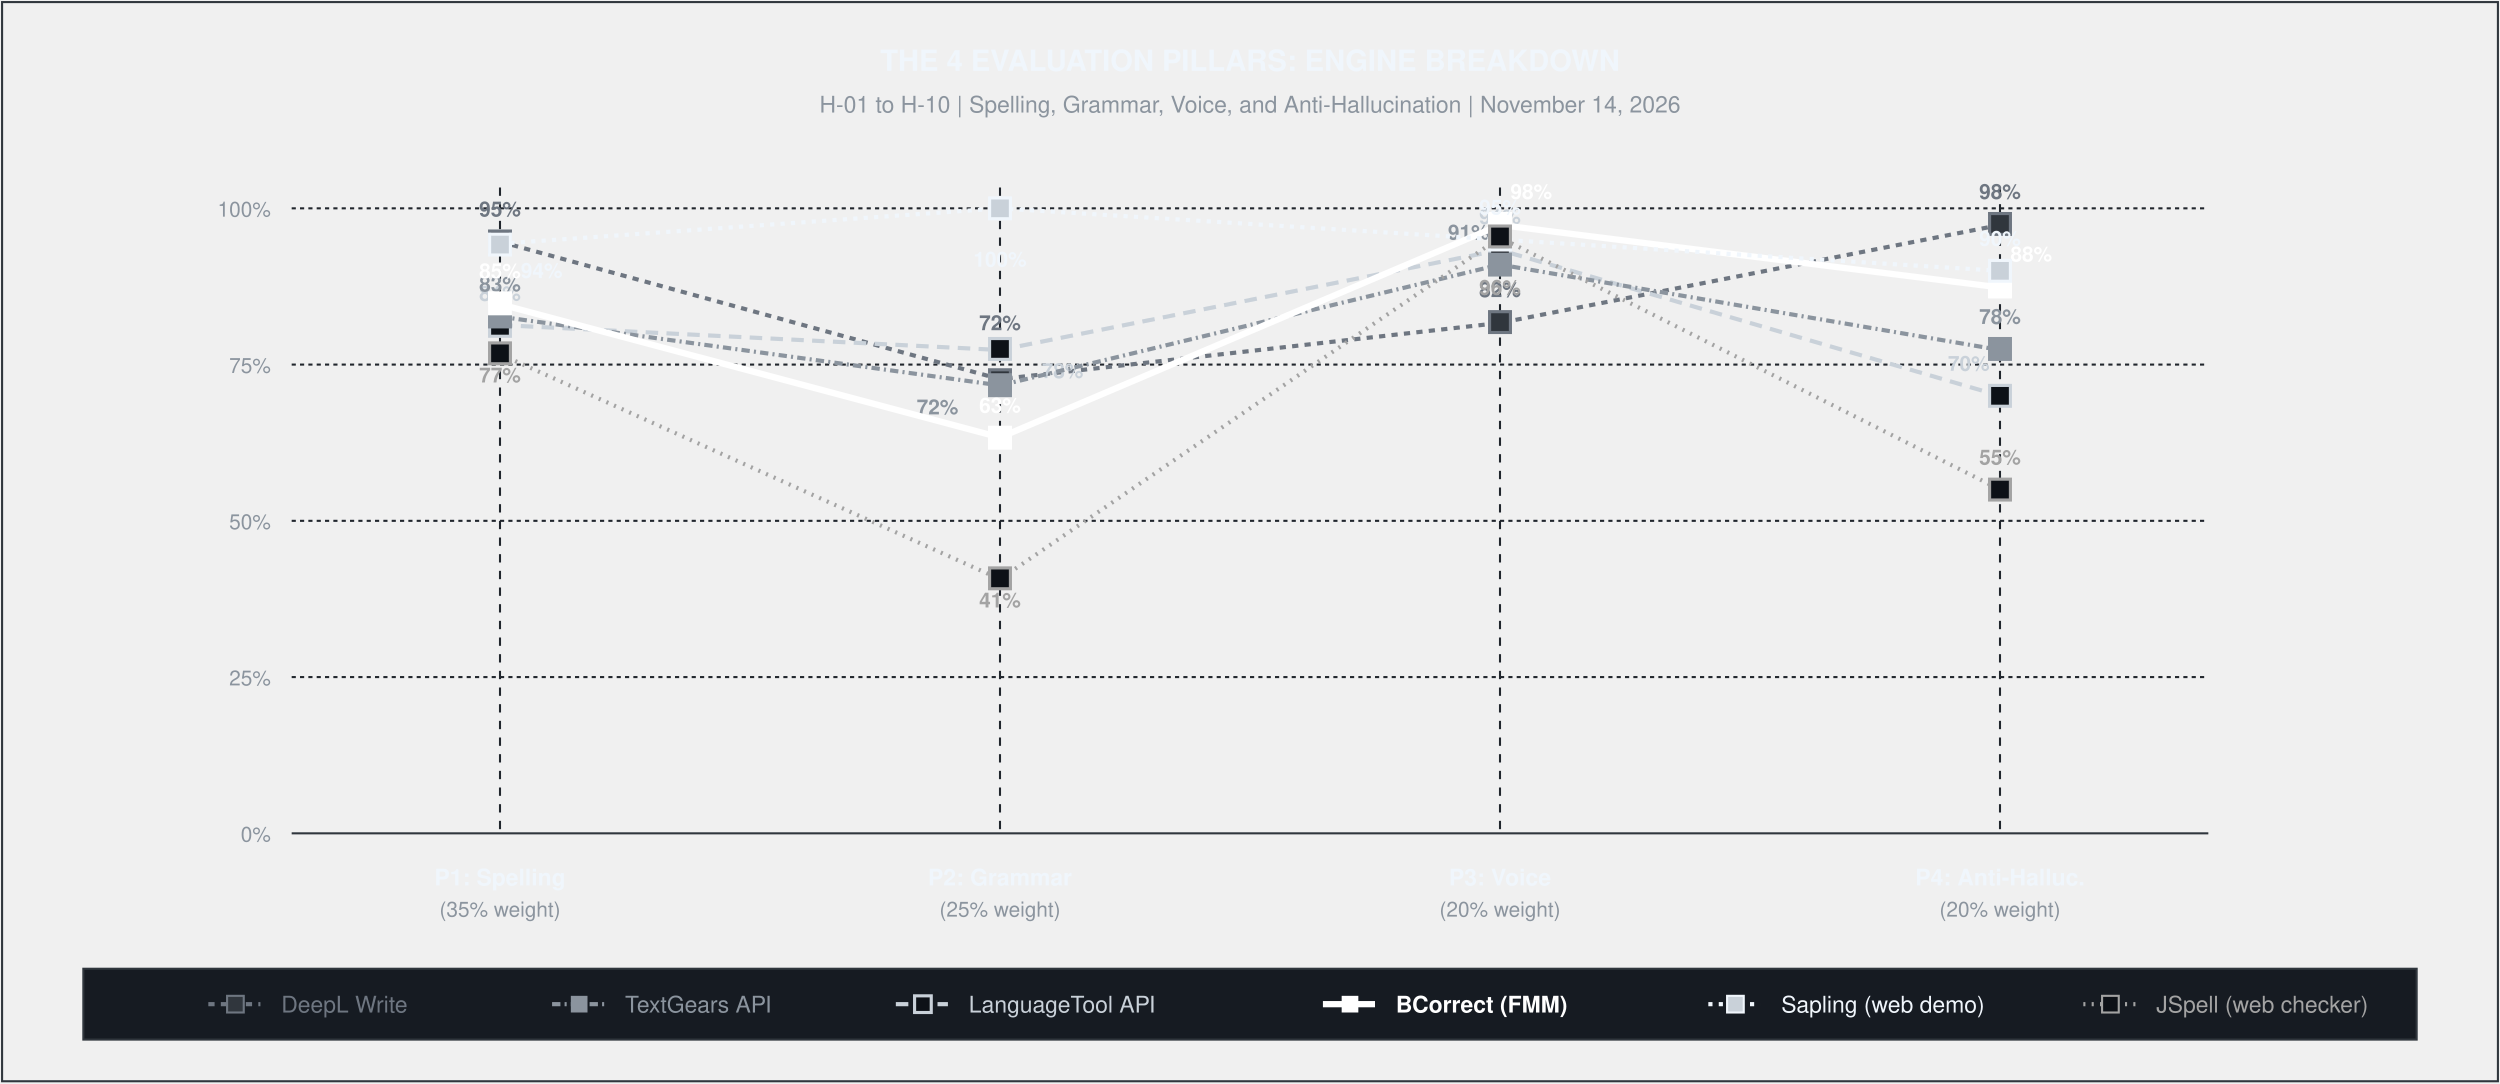
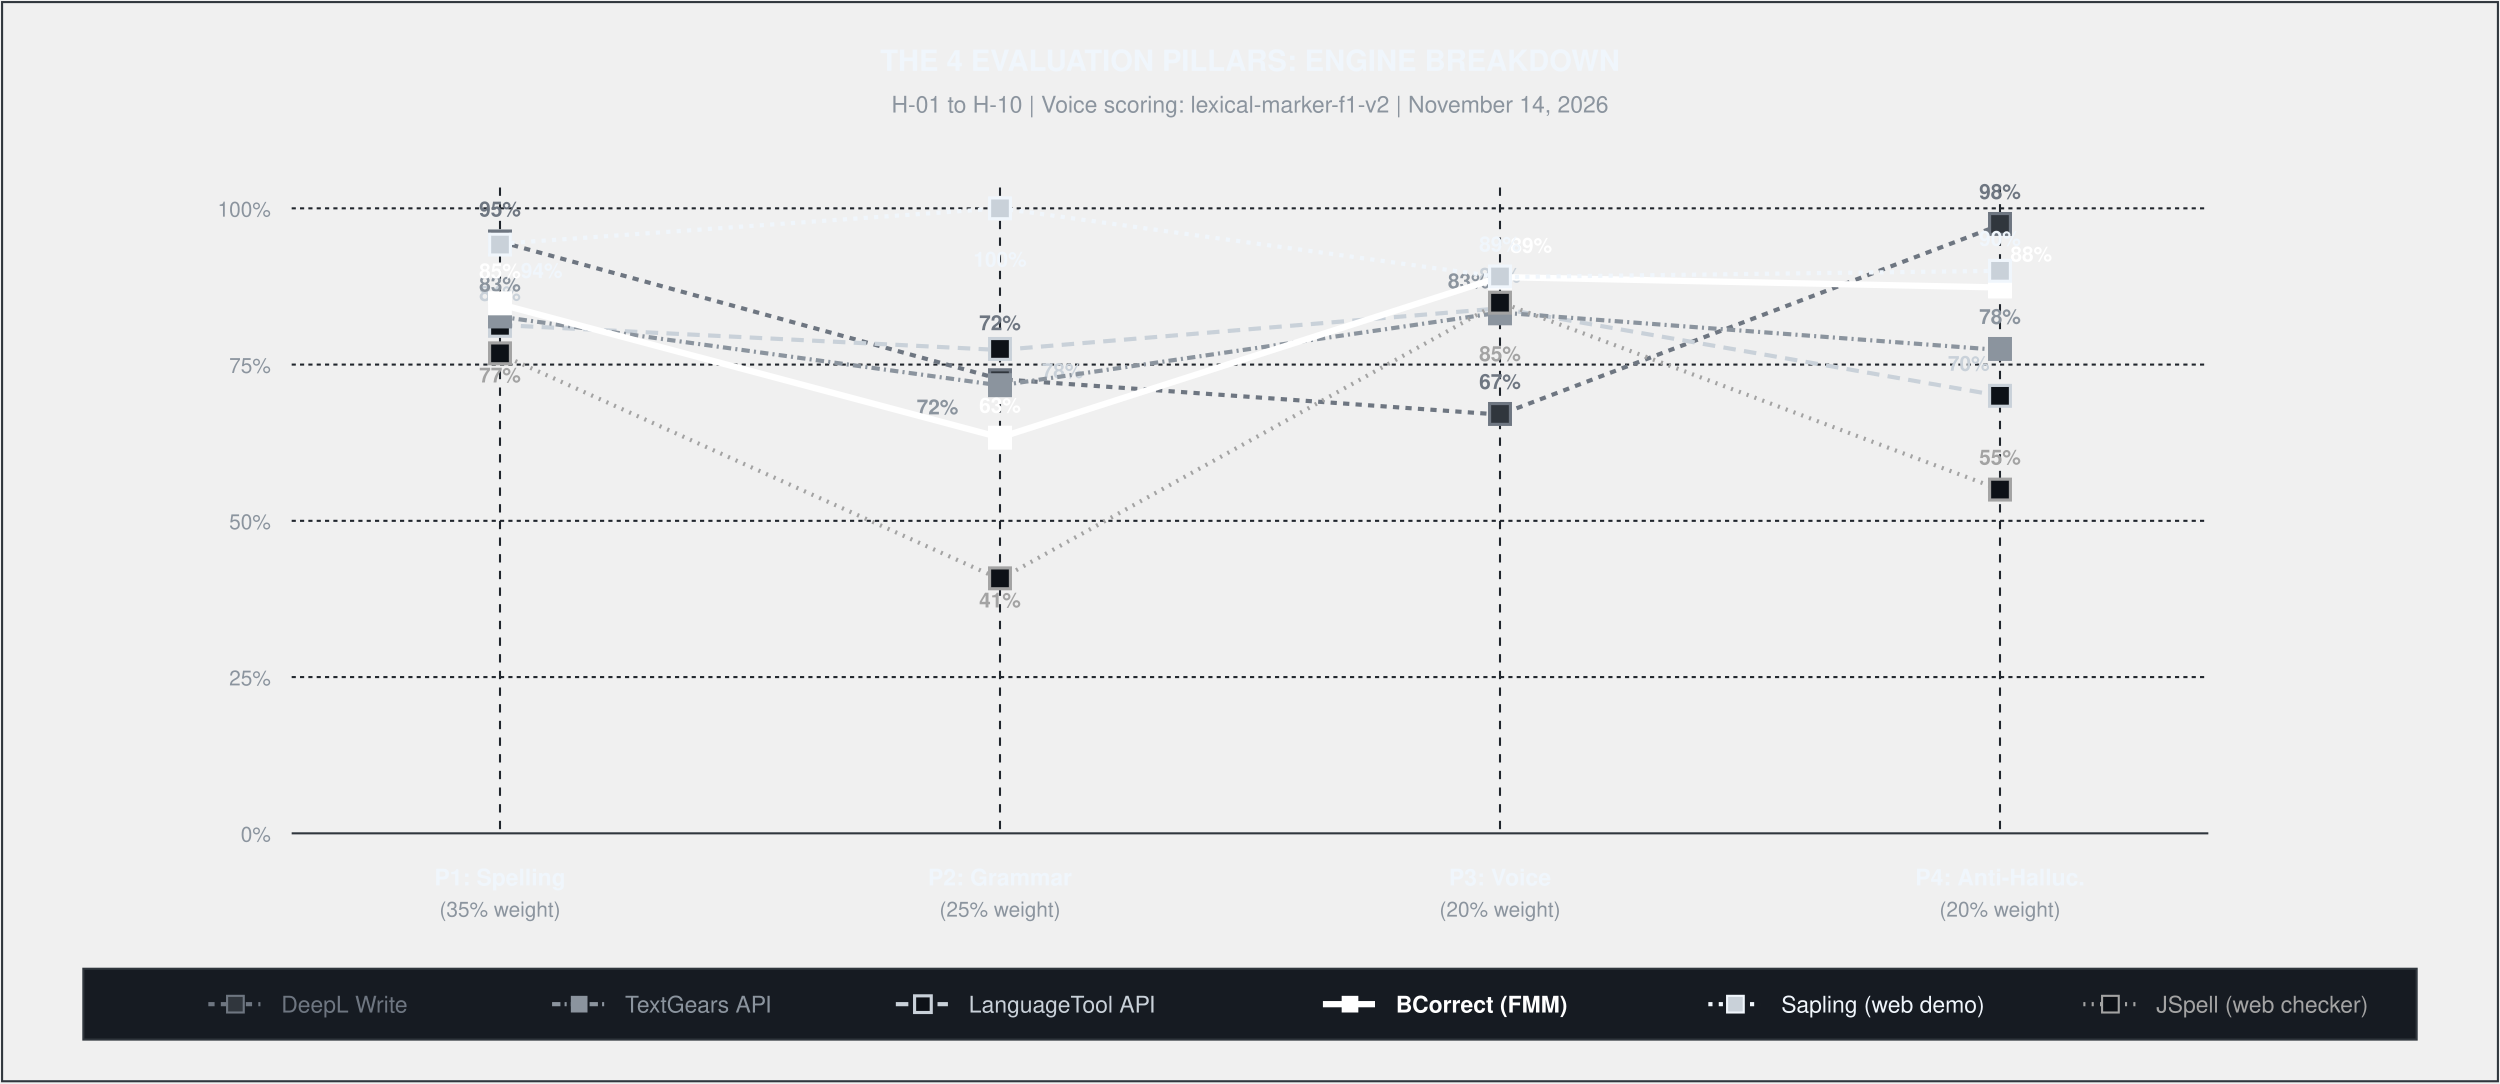
<svg xmlns="http://www.w3.org/2000/svg" viewBox="0 0 1200 520" style="background:#0d1117; font-family:-apple-system,BlinkMacSystemFont,'Segoe UI',Helvetica,Arial,sans-serif;">
  <rect x="1" y="1" width="1198" height="518" fill="none" stroke="#30363d" stroke-width="1" />
  <text x="600" y="34" fill="#f0f6fc" font-size="14" font-weight="700" text-anchor="middle">THE 4 EVALUATION PILLARS: ENGINE BREAKDOWN</text>
-   <text x="600" y="54" fill="#8b949e" font-size="11" text-anchor="middle">H-01 to H-10 | Spelling, Grammar, Voice, and Anti-Hallucination | November 14, 2026</text>
+   <text x="600" y="54" fill="#8b949e" font-size="11" text-anchor="middle">H-01 to H-10 | Voice scoring: lexical-marker-f1-v2 | November 14, 2026</text>
  <line x1="140" y1="400" x2="1060" y2="400" stroke="#30363d" stroke-width="1" />
  <line x1="140" y1="325" x2="1060" y2="325" stroke="#21262d" stroke-width="1" stroke-dasharray="2,2" />
  <line x1="140" y1="250" x2="1060" y2="250" stroke="#21262d" stroke-width="1" stroke-dasharray="2,2" />
  <line x1="140" y1="175" x2="1060" y2="175" stroke="#21262d" stroke-width="1" stroke-dasharray="2,2" />
  <line x1="140" y1="100" x2="1060" y2="100" stroke="#21262d" stroke-width="1" stroke-dasharray="2,2" />
  <text x="130" y="404" fill="#8b949e" font-size="10" text-anchor="end">0%</text>
  <text x="130" y="329" fill="#8b949e" font-size="10" text-anchor="end">25%</text>
  <text x="130" y="254" fill="#8b949e" font-size="10" text-anchor="end">50%</text>
  <text x="130" y="179" fill="#8b949e" font-size="10" text-anchor="end">75%</text>
  <text x="130" y="104" fill="#8b949e" font-size="10" text-anchor="end">100%</text>
  <text x="240" y="425" fill="#f0f6fc" font-size="11" font-weight="600" text-anchor="middle">P1: Spelling</text>
  <text x="240" y="440" fill="#8b949e" font-size="10" text-anchor="middle">(35% weight)</text>
  <text x="480" y="425" fill="#f0f6fc" font-size="11" font-weight="600" text-anchor="middle">P2: Grammar</text>
  <text x="480" y="440" fill="#8b949e" font-size="10" text-anchor="middle">(25% weight)</text>
  <text x="720" y="425" fill="#f0f6fc" font-size="11" font-weight="600" text-anchor="middle">P3: Voice</text>
  <text x="720" y="440" fill="#8b949e" font-size="10" text-anchor="middle">(20% weight)</text>
  <text x="960" y="425" fill="#f0f6fc" font-size="11" font-weight="600" text-anchor="middle">P4: Anti-Halluc.</text>
  <text x="960" y="440" fill="#8b949e" font-size="10" text-anchor="middle">(20% weight)</text>
  <line x1="240" y1="90" x2="240" y2="400" stroke="#21262d" stroke-width="1" stroke-dasharray="4,4" />
  <line x1="480" y1="90" x2="480" y2="400" stroke="#21262d" stroke-width="1" stroke-dasharray="4,4" />
  <line x1="720" y1="90" x2="720" y2="400" stroke="#21262d" stroke-width="1" stroke-dasharray="4,4" />
  <line x1="960" y1="90" x2="960" y2="400" stroke="#21262d" stroke-width="1" stroke-dasharray="4,4" />
-   <polyline points="240,116 480,182 720,155 960,108" fill="none" stroke="#6e7681" stroke-width="2" stroke-dasharray="3,3" />
+   <polyline points="240,116 480,182 720,199 960,108" fill="none" stroke="#6e7681" stroke-width="2" stroke-dasharray="3,3" />
  <rect x="235" y="110.9" width="10" height="10" fill="#30363d" stroke="#6e7681" stroke-width="1.5" />
  <text x="240" y="103.9" fill="#6e7681" font-size="10" font-weight="600" text-anchor="middle">95%</text>
  <rect x="475" y="177.5" width="10" height="10" fill="#30363d" stroke="#6e7681" stroke-width="1.5" />
  <text x="480" y="158.5" fill="#6e7681" font-size="10" font-weight="600" text-anchor="middle">72%</text>
-   <rect x="715" y="149.6" width="10" height="10" fill="#30363d" stroke="#6e7681" stroke-width="1.5" />
-   <text x="720" y="142.6" fill="#6e7681" font-size="10" font-weight="600" text-anchor="middle">82%</text>
+   <rect x="715" y="193.7" width="10" height="10" fill="#30363d" stroke="#6e7681" stroke-width="1.5" />
+   <text x="720" y="186.7" fill="#6e7681" font-size="10" font-weight="600" text-anchor="middle">67%</text>
  <rect x="955" y="102.5" width="10" height="10" fill="#30363d" stroke="#6e7681" stroke-width="1.5" />
  <text x="960" y="95.5" fill="#6e7681" font-size="10" font-weight="600" text-anchor="middle">98%</text>
-   <polyline points="240,156 480,168 720,120 960,190" fill="none" stroke="#c9d1d9" stroke-width="2" stroke-dasharray="6,4" />
+   <polyline points="240,156 480,168 720,148 960,190" fill="none" stroke="#c9d1d9" stroke-width="2" stroke-dasharray="6,4" />
  <rect x="235" y="151.4" width="10" height="10" fill="#0d1117" stroke="#c9d1d9" stroke-width="1.5" />
  <text x="240" y="144.4" fill="#c9d1d9" font-size="10" font-weight="600" text-anchor="middle">81%</text>
  <rect x="475" y="162.5" width="10" height="10" fill="#0d1117" stroke="#c9d1d9" stroke-width="1.5" />
  <text x="510" y="181.5" fill="#c9d1d9" font-size="10" font-weight="600" text-anchor="middle">78%</text>
-   <rect x="715" y="114.5" width="10" height="10" fill="#0d1117" stroke="#c9d1d9" stroke-width="1.5" />
-   <text x="720" y="107.5" fill="#c9d1d9" font-size="10" font-weight="600" text-anchor="middle">94%</text>
+   <rect x="715" y="142.7" width="10" height="10" fill="#0d1117" stroke="#c9d1d9" stroke-width="1.5" />
+   <text x="720" y="135.7" fill="#c9d1d9" font-size="10" font-weight="600" text-anchor="middle">84%</text>
  <rect x="955" y="185.0" width="10" height="10" fill="#0d1117" stroke="#c9d1d9" stroke-width="1.5" />
  <text x="945" y="178.0" fill="#c9d1d9" font-size="10" font-weight="600" text-anchor="middle">70%</text>
-   <polyline points="240,152 480,185 720,127 960,168" fill="none" stroke="#8b949e" stroke-width="2" stroke-dasharray="4,2,1,2" />
+   <polyline points="240,152 480,185 720,150 960,168" fill="none" stroke="#8b949e" stroke-width="2" stroke-dasharray="4,2,1,2" />
  <rect x="235" y="146.9" width="10" height="10" fill="#8b949e" stroke="#8b949e" stroke-width="1.5" />
  <text x="240" y="139.9" fill="#8b949e" font-size="10" font-weight="600" text-anchor="middle">83%</text>
  <rect x="475" y="179.9" width="10" height="10" fill="#8b949e" stroke="#8b949e" stroke-width="1.5" />
  <text x="450" y="198.9" fill="#8b949e" font-size="10" font-weight="600" text-anchor="middle">72%</text>
-   <rect x="715" y="122.0" width="10" height="10" fill="#8b949e" stroke="#8b949e" stroke-width="1.5" />
-   <text x="705" y="115.0" fill="#8b949e" font-size="10" font-weight="600" text-anchor="middle">91%</text>
+   <rect x="715" y="145.4" width="10" height="10" fill="#8b949e" stroke="#8b949e" stroke-width="1.5" />
+   <text x="705" y="138.4" fill="#8b949e" font-size="10" font-weight="600" text-anchor="middle">83%</text>
  <rect x="955" y="162.5" width="10" height="10" fill="#8b949e" stroke="#8b949e" stroke-width="1.5" />
  <text x="960" y="155.5" fill="#8b949e" font-size="10" font-weight="600" text-anchor="middle">78%</text>
-   <polyline points="240,146 480,210 720,108 960,138" fill="none" stroke="#ffffff" stroke-width="3" />
+   <polyline points="240,146 480,210 720,133 960,138" fill="none" stroke="#ffffff" stroke-width="3" />
  <rect x="235" y="140.6" width="10" height="10" fill="#ffffff" stroke="#ffffff" stroke-width="1.5" />
  <text x="240" y="133.6" fill="#ffffff" font-size="10" font-weight="600" text-anchor="middle">85%</text>
  <rect x="475" y="205.1" width="10" height="10" fill="#ffffff" stroke="#ffffff" stroke-width="1.5" />
  <text x="480" y="198.1" fill="#ffffff" font-size="10" font-weight="600" text-anchor="middle">63%</text>
-   <rect x="715" y="102.5" width="10" height="10" fill="#ffffff" stroke="#ffffff" stroke-width="1.5" />
-   <text x="735" y="95.5" fill="#ffffff" font-size="10" font-weight="600" text-anchor="middle">98%</text>
+   <rect x="715" y="128.3" width="10" height="10" fill="#ffffff" stroke="#ffffff" stroke-width="1.5" />
+   <text x="735" y="121.3" fill="#ffffff" font-size="10" font-weight="600" text-anchor="middle">89%</text>
  <rect x="955" y="132.5" width="10" height="10" fill="#ffffff" stroke="#ffffff" stroke-width="1.5" />
  <text x="975" y="125.5" fill="#ffffff" font-size="10" font-weight="600" text-anchor="middle">88%</text>
-   <polyline points="240,117 480,100 720,115 960,130" fill="none" stroke="#f0f6fc" stroke-width="2" stroke-dasharray="2,3" />
+   <polyline points="240,117 480,100 720,133 960,130" fill="none" stroke="#f0f6fc" stroke-width="2" stroke-dasharray="2,3" />
  <rect x="235" y="112.4" width="10" height="10" fill="#c9d1d9" stroke="#f0f6fc" stroke-width="1.5" />
  <text x="260" y="133.4" fill="#f0f6fc" font-size="10" font-weight="600" text-anchor="middle">94%</text>
  <rect x="475" y="95.0" width="10" height="10" fill="#c9d1d9" stroke="#f0f6fc" stroke-width="1.5" />
  <text x="480" y="128.0" fill="#f0f6fc" font-size="10" font-weight="600" text-anchor="middle">100%</text>
-   <rect x="715" y="110.0" width="10" height="10" fill="#c9d1d9" stroke="#f0f6fc" stroke-width="1.5" />
-   <text x="720" y="103.0" fill="#f0f6fc" font-size="10" font-weight="600" text-anchor="middle">95%</text>
+   <rect x="715" y="127.7" width="10" height="10" fill="#c9d1d9" stroke="#f0f6fc" stroke-width="1.5" />
+   <text x="720" y="120.7" fill="#f0f6fc" font-size="10" font-weight="600" text-anchor="middle">89%</text>
  <rect x="955" y="125.0" width="10" height="10" fill="#c9d1d9" stroke="#f0f6fc" stroke-width="1.5" />
  <text x="960" y="118.0" fill="#f0f6fc" font-size="10" font-weight="600" text-anchor="middle">90%</text>
-   <polyline points="240,170 480,278 720,114 960,235" fill="none" stroke="#a3a3a3" stroke-width="2" stroke-dasharray="1,3" />
+   <polyline points="240,170 480,278 720,145 960,235" fill="none" stroke="#a3a3a3" stroke-width="2" stroke-dasharray="1,3" />
  <rect x="235" y="164.6" width="10" height="10" fill="#0d1117" stroke="#a3a3a3" stroke-width="1.5" />
  <text x="240" y="183.6" fill="#a3a3a3" font-size="10" font-weight="600" text-anchor="middle">77%</text>
  <rect x="475" y="272.6" width="10" height="10" fill="#0d1117" stroke="#a3a3a3" stroke-width="1.5" />
  <text x="480" y="291.6" fill="#a3a3a3" font-size="10" font-weight="600" text-anchor="middle">41%</text>
-   <rect x="715" y="108.5" width="10" height="10" fill="#0d1117" stroke="#a3a3a3" stroke-width="1.5" />
-   <text x="720" y="141.5" fill="#a3a3a3" font-size="10" font-weight="600" text-anchor="middle">96%</text>
+   <rect x="715" y="140.3" width="10" height="10" fill="#0d1117" stroke="#a3a3a3" stroke-width="1.5" />
+   <text x="720" y="173.3" fill="#a3a3a3" font-size="10" font-weight="600" text-anchor="middle">85%</text>
  <rect x="955" y="230.0" width="10" height="10" fill="#0d1117" stroke="#a3a3a3" stroke-width="1.5" />
  <text x="960" y="223.0" fill="#a3a3a3" font-size="10" font-weight="600" text-anchor="middle">55%</text>
  <rect x="40" y="465" width="1120" height="34" fill="#161b22" stroke="#30363d" stroke-width="1" />
  <line x1="100" y1="482" x2="125" y2="482" stroke="#6e7681" stroke-width="2" stroke-dasharray="3,3" />
  <rect x="109" y="478" width="8" height="8" fill="#30363d" stroke="#6e7681" stroke-width="1" />
  <text x="135" y="486" fill="#6e7681" font-size="11">DeepL Write</text>
  <line x1="265" y1="482" x2="290" y2="482" stroke="#8b949e" stroke-width="2" stroke-dasharray="4,2,1,2" />
  <rect x="274" y="478" width="8" height="8" fill="#8b949e" />
  <text x="300" y="486" fill="#8b949e" font-size="11">TextGears API</text>
  <line x1="430" y1="482" x2="455" y2="482" stroke="#c9d1d9" stroke-width="2" stroke-dasharray="6,4" />
  <rect x="439" y="478" width="8" height="8" fill="#0d1117" stroke="#c9d1d9" stroke-width="1.5" />
  <text x="465" y="486" fill="#c9d1d9" font-size="11">LanguageTool API</text>
  <line x1="635" y1="482" x2="660" y2="482" stroke="#ffffff" stroke-width="3" />
  <rect x="644" y="478" width="8" height="8" fill="#ffffff" />
  <text x="670" y="486" fill="#ffffff" font-size="11" font-weight="700">BCorrect (FMM)</text>
  <line x1="820" y1="482" x2="845" y2="482" stroke="#f0f6fc" stroke-width="2" stroke-dasharray="2,3" />
  <rect x="829" y="478" width="8" height="8" fill="#c9d1d9" stroke="#f0f6fc" />
  <text x="855" y="486" fill="#f0f6fc" font-size="11">Sapling (web demo)</text>
  <line x1="1000" y1="482" x2="1025" y2="482" stroke="#a3a3a3" stroke-width="2" stroke-dasharray="1,3" />
  <rect x="1009" y="478" width="8" height="8" fill="#0d1117" stroke="#a3a3a3" />
  <text x="1035" y="486" fill="#a3a3a3" font-size="11">JSpell (web checker)</text>
</svg>
